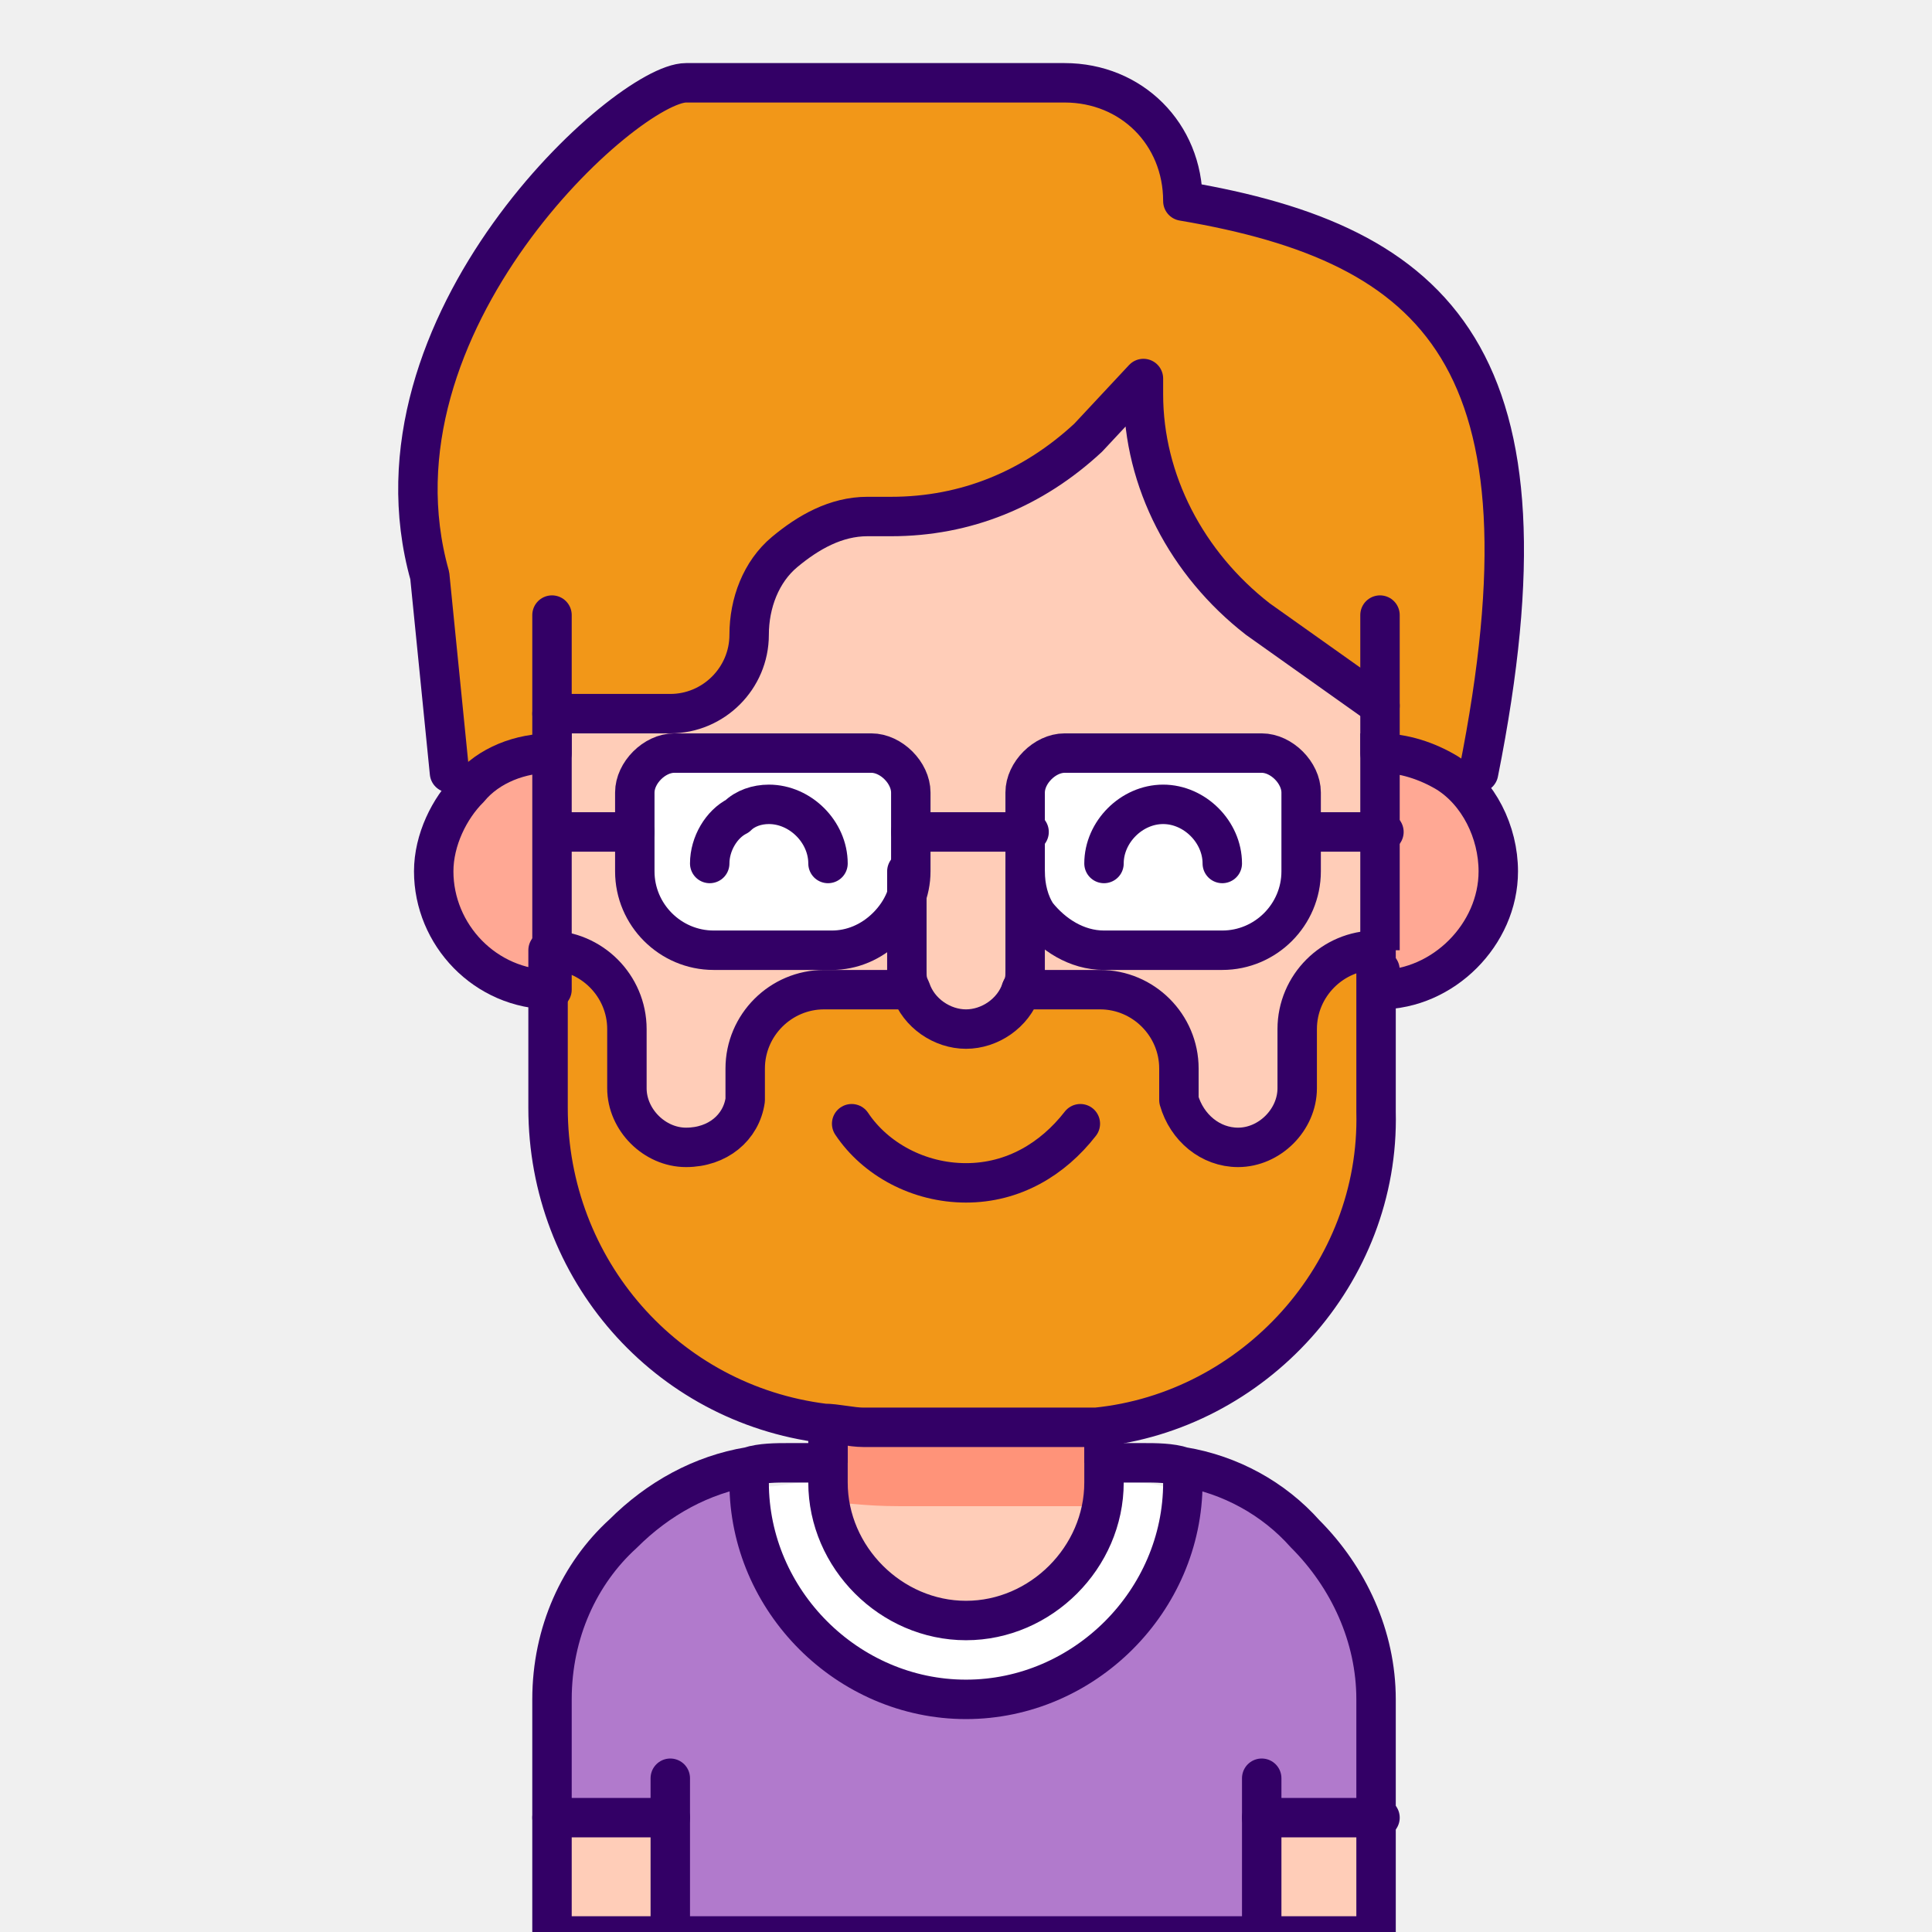
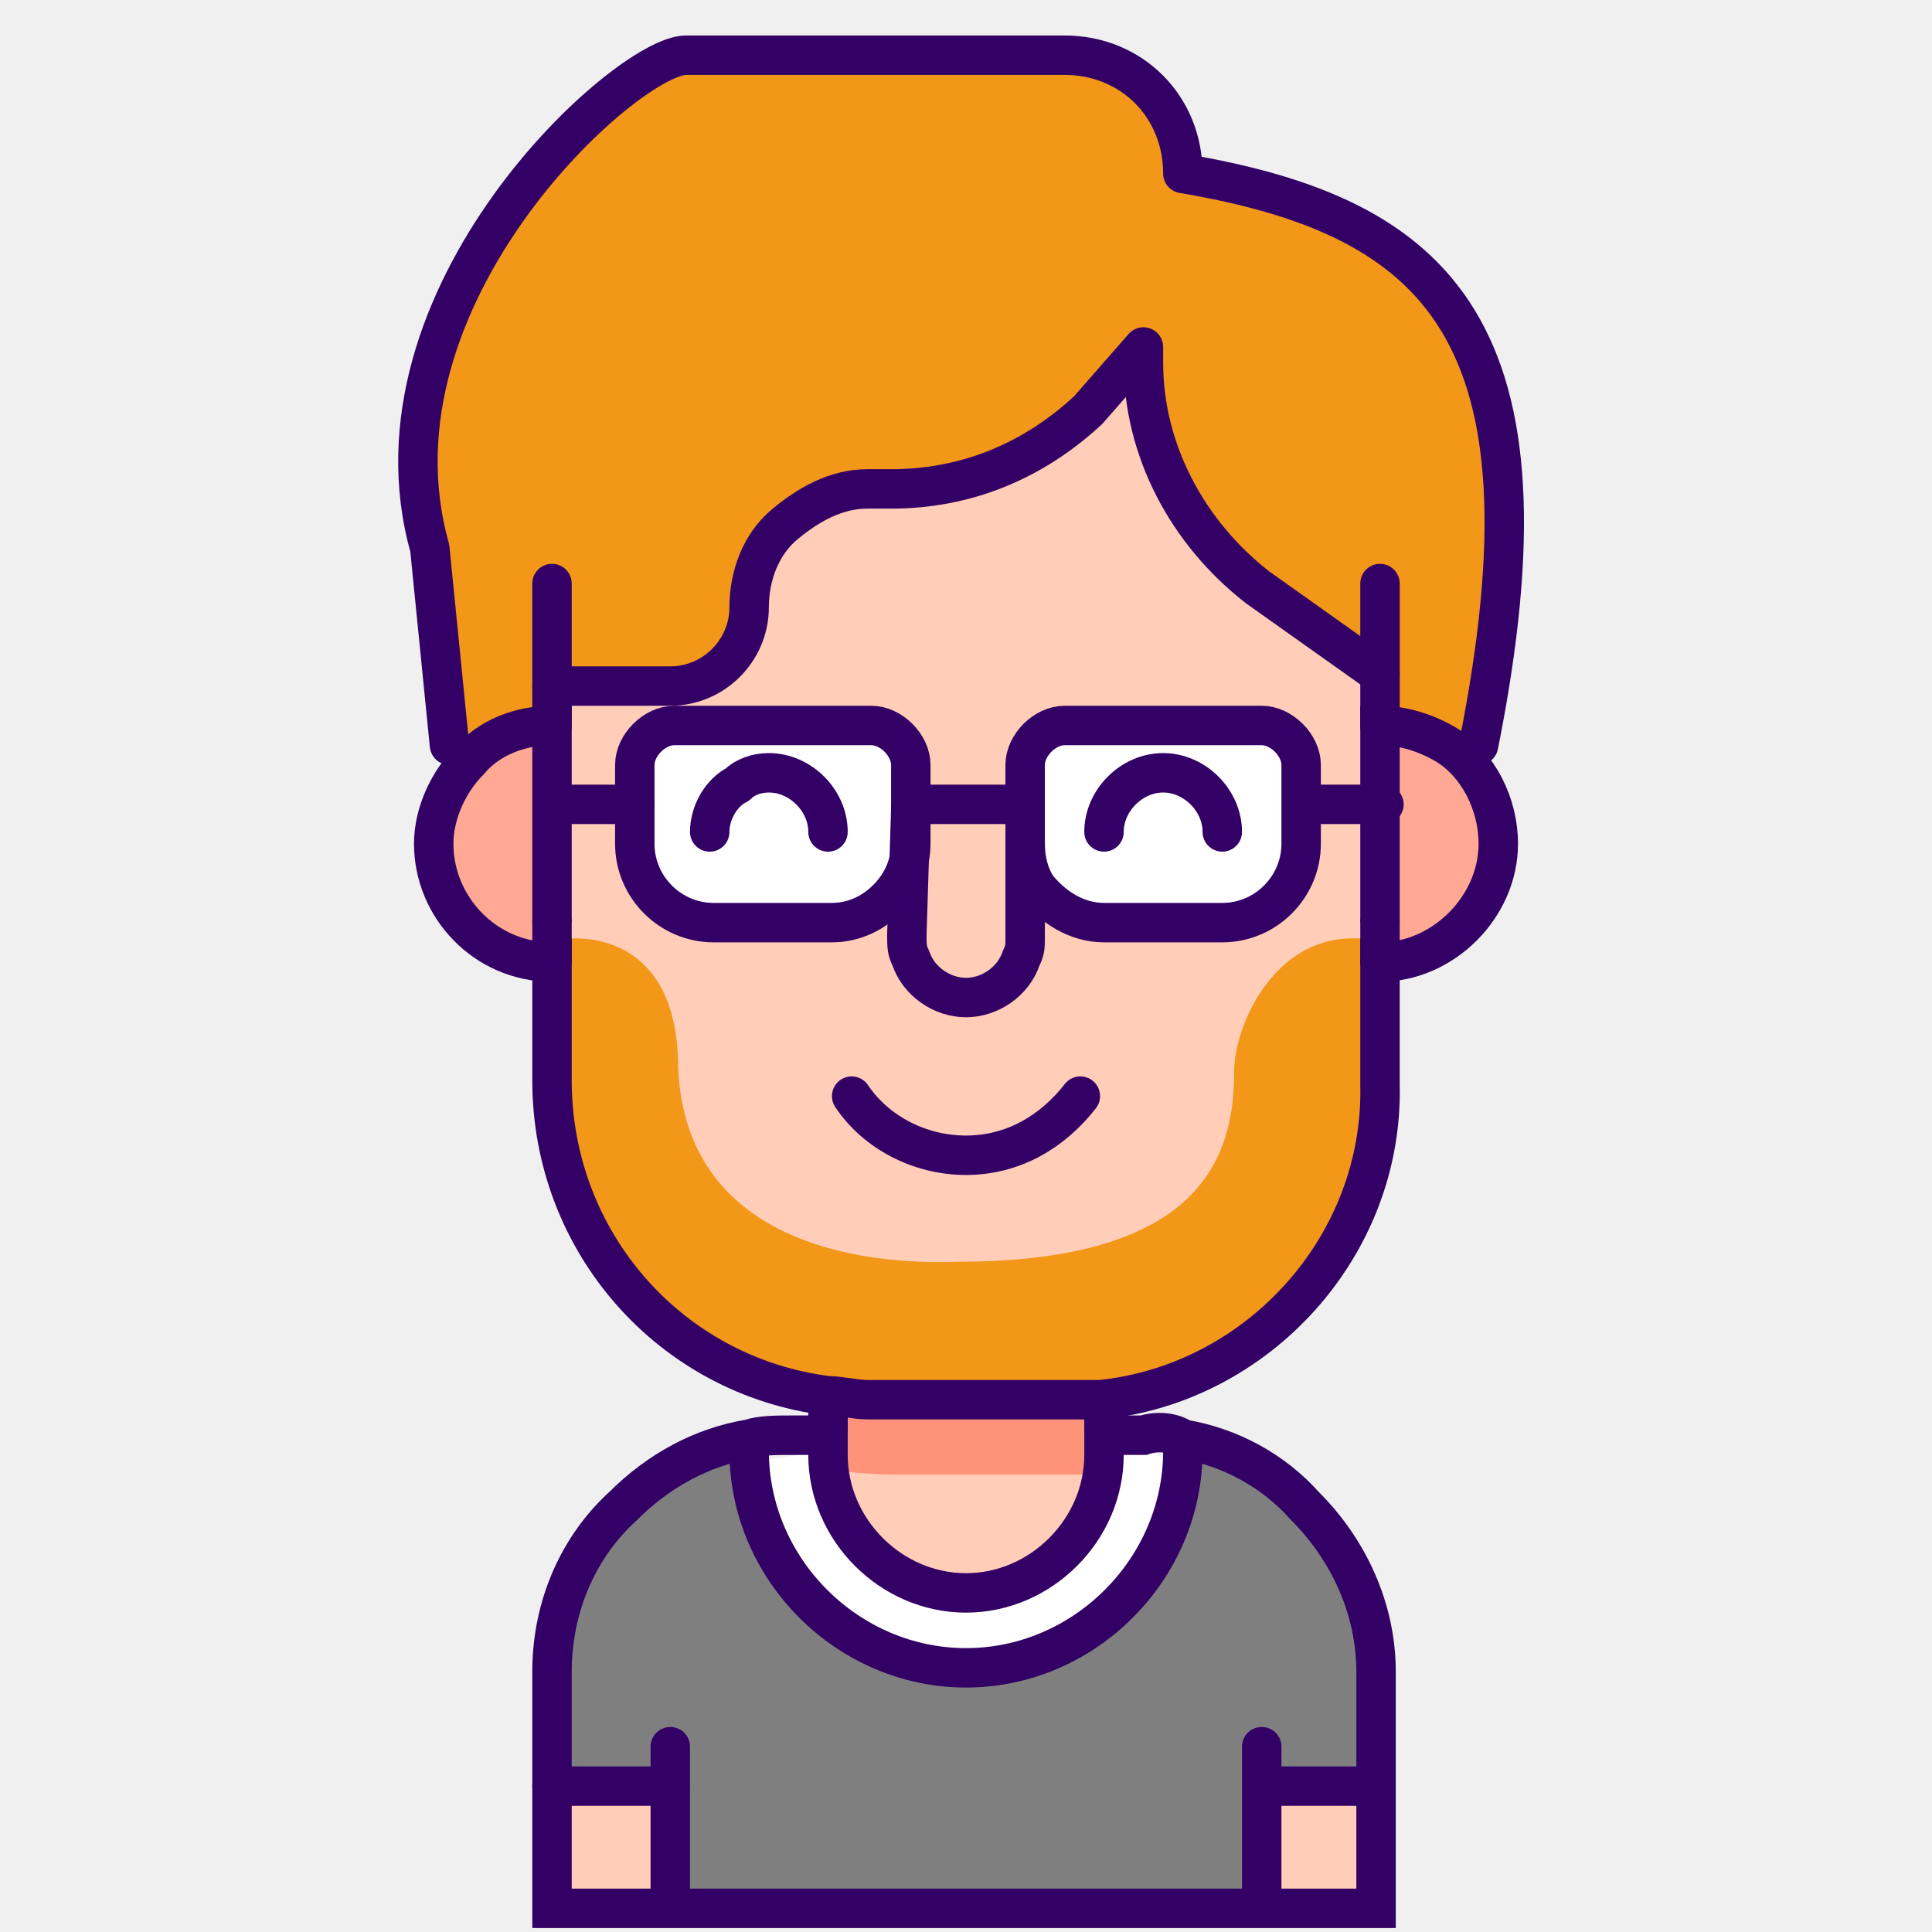
<svg xmlns="http://www.w3.org/2000/svg" version="1.1" id="Layer_1" x="0px" y="0px" viewBox="0 0 49 49" style="enable-background:new 0 0 49 49;" xml:space="preserve">
  <style type="text/css">
	.st0{fill:#FFFFFF;}
	.st1{fill:#F29718;}
	.st2{fill:#FFA894;}
	.st3{fill:#FFCDB8;}
- 	.st4{fill:#B17ACC;}
+ 	.st4{fill:#7F7F7F;}
	.st5{fill:#FF9379;}
	.st6{fill:none;stroke:#330066;stroke-linecap:round;stroke-linejoin:round;stroke-miterlimit:10;}
- 	.st7{fill:none;stroke:#330066;stroke-miterlimit:10;}
+ 	.st7{fill:none;stroke:#330066;stroke-linejoin:round;stroke-miterlimit:10;}
+ 	.st8{fill:none;stroke:#330066;stroke-miterlimit:10;}
</style>
-   <path class="st0" d="M29.5,37.7c0,0.1,0,0.2,0,0.3c0,2.5-2.2,4.6-5,4.6s-5-2.1-5-4.6c0-0.1,0-0.2,0-0.3c0.3,0,0.6-0.1,0.9-0.1h0.9  V38c0,0.8,0.4,1.6,1,2.1s1.3,0.8,2.2,0.8s1.7-0.3,2.3-0.9c0.6-0.5,0.9-1.2,0.9-2v-0.4h0.9C28.8,37.6,29.2,37.6,29.5,37.7z" />
+   <path class="st0" d="M29.5,37c0,0.1,0,0.2,0,0.3c0,2.5-2.2,4.6-5,4.6s-5-2.1-5-4.6c0-0.1,0-0.2,0-0.3c0.3,0,0.6-0.1,0.9-0.1h0.9v0.4  c0,0.8,0.4,1.6,1,2.1s1.3,0.8,2.2,0.8s1.7-0.3,2.3-0.9c0.6-0.5,0.9-1.2,0.9-2v-0.4h0.9C28.8,36.8,29.2,36.8,29.5,37z" />
  <g>
-     <path class="st1" d="M14,18.1v1c-0.8,0-1.6,0.3-2.1,0.9l-0.4-0.4l-0.5-5C9.1,8.2,15.9,2.1,17.4,2.1H27c1.7,0,3,1.3,3,3   c6.5,1.1,9.6,4,7.5,14.5h-0.9c-0.5-0.3-1.1-0.5-1.7-0.5v-1.2l-3.1-2.2c-1.8-1.3-2.9-3.4-2.9-5.7V9.6c-1.5,1.5-3.1,3.5-6.4,3.5h-0.6   c-1.7,0-3,1.3-3,3c0,1.1-0.9,2-2,2H14L14,18.1z" />
-     <path class="st2" d="M38,22.1c0,1.6-1.4,3-3,3c0-3.5,0-2.5,0-6C36.7,19.1,38,20.5,38,22.1z" />
-     <rect x="32" y="46.1" class="st3" width="3" height="3" />
-     <path class="st4" d="M17,46.1h-3v-3c0-3,2.2-5.4,5-5.9l0.1,0.4c0,3,2.5,5.5,5.5,5.5s5.5-2.5,5.5-5.5l0.1-0.4   c2.8,0.5,4.9,2.9,4.9,5.9v3h-3v3H17V46.1L17,46.1z" />
-     <path class="st3" d="M28,37.6c0,1.9-1.6,3.5-3.5,3.5S21,39.5,21,37.6c0-0.1,0-1.6,0-1.6h7C28,36.1,28,37.2,28,37.6z" />
-     <path class="st5" d="M28,36.1c0,0-6.2,0-7-0.1c0,0.1,0,1.5,0,1.6c0,0.2,0,0.3,0,0.5c0.4,0,0.9,0.1,1.8,0.1h4.1c0.3,0,0.6,0,0.9,0   c0-0.2,0-0.5,0-0.5L28,36.1z" />
-     <path class="st1" d="M35,24.1c-1.1,0-2,0.9-2,2c0,0.9,0,0.7,0,1.5s-0.7,1.5-1.5,1.5c-0.7,0-1.3-0.5-1.5-1.2c0-0.2,0-0.6,0-0.8   c0-1.1-0.9-2-2-2h-2.1c-0.2,0.6-0.8,1-1.4,1c-0.7,0-1.2-0.4-1.4-1H21c-1.1,0-2,0.9-2,2c0,0.2,0,0.6,0,0.8c-0.1,0.7-0.7,1.2-1.5,1.2   S16,28.4,16,27.6c0-0.9,0-0.7,0-1.5c0-1.1-0.9-2-2-2c0,1.3,0,0.5,0,4c0,4.1,3,7.5,7,8c0.7,0.1,1.1,0.1,6,0.1c4.5,0,8-3.7,8-8   C35,24.6,35,25.5,35,24.1z" />
-     <path class="st3" d="M31.8,15.7C30,14.4,29,12.3,29,10V9.6c-1.5,1.5-3.1,3.5-6.4,3.5H22c-1.7,0-3,1.3-3,3c0,1.1-0.9,2-2,2h-3l0,0   c0,3.5,0,2.5,0,6c1.1,0,2,0.9,2,2c0,0.9,0,0.7,0,1.5s0.7,1.5,1.5,1.5s1.5-0.7,1.5-1.5v-0.5c0-1.1,0.9-2,2-2h2   c0.5,1.3,2.4,1.3,2.8,0H28c1.1,0,2,0.9,2,2c0,0.2,0,0.6,0,0.8c0.1,0.7,0.7,1.2,1.5,1.2s1.5-0.7,1.5-1.5c0-0.9,0-0.7,0-1.5   c0-1.1,0.9-2,2-2c0-2.6,0-3.7,0-6.2L31.8,15.7z" />
-     <rect x="14" y="46.1" class="st3" width="3" height="3" />
-     <path class="st2" d="M14,25.1c-2.7,0-4-3.2-2.1-5.1c0.5-0.5,1.3-0.9,2.1-0.9C14,22.6,14,21.6,14,25.1z" />
+     <path class="st1" d="M14,17.4v1c-0.8,0-1.6,0.3-2.1,0.9l-0.4-0.4l-0.5-5C9.1,7.4,15.9,1.3,17.4,1.3H27c1.7,0,3,1.3,3,3   c6.5,1.1,9.6,4,7.5,14.5h-0.9c-0.5-0.3-1.1-0.5-1.7-0.5v-1.2l-3.1-2.2c-1.8-1.3-2.9-3.4-2.9-5.7V8.8c-1.5,1.5-3.1,3.5-6.4,3.5h-0.6   c-1.7,0-3,1.3-3,3c0,1.1-0.9,2-2,2H14L14,17.4z" />
+     <path class="st2" d="M38,21.4c0,1.6-1.4,3-3,3c0-3.5,0-2.5,0-6C36.7,18.4,38,19.8,38,21.4z" />
+     <rect x="32" y="45.3" class="st3" width="3" height="3" />
+     <path class="st4" d="M17,45.3h-3v-3c0-3,2.2-5.4,5-5.9l0.1,0.4c0,3,2.5,5.5,5.5,5.5s5.5-2.5,5.5-5.5l0.1-0.4   c2.8,0.5,4.9,2.9,4.9,5.9v3h-3v3H17V45.3L17,45.3z" />
+     <path class="st3" d="M28,36.8c0,1.9-1.6,3.5-3.5,3.5S21,38.8,21,36.8c0-0.1,0-1.6,0-1.6h7C28,35.3,28,36.5,28,36.8z" />
+     <path class="st5" d="M28,35.3c0,0-6.2,0-7-0.1c0,0.1,0,1.5,0,1.6c0,0.2,0,0.3,0,0.5c0.4,0,0.9,0.1,1.8,0.1h4.1c0.3,0,0.6,0,0.9,0   c0-0.2,0-0.5,0-0.5L28,35.3z" />
+     <path class="st3" d="M31.8,15C30,13.7,29,11.5,29,9.2V8.8c-1.5,1.5-3.1,3.5-6.4,3.5H22c-1.7,0-3,1.3-3,3c0,1.1-0.9,2-2,2h-3   c0,3.5,0,2.5,0,6c0,1.3,0,0.5,0,4c0,4.1,3,7.5,7,8c0.7,0.1,1.1,0.1,6,0.1c4.5,0,8-3.7,8-8c0-3.6,0-2.7,0-4.1c0-2.6,0-3.7,0-6.2   L31.8,15z" />
+     <rect x="14" y="45.3" class="st3" width="3" height="3" />
+     <path class="st2" d="M14,24.4c-2.7,0-4-3.2-2.1-5.1c0.5-0.5,1.3-0.9,2.1-0.9C14,21.9,14,20.9,14,24.4z" />
  </g>
+   <path class="st1" d="M21,35.3c0.7,0.1,1.1,0.1,6,0.1c4.5,0,8-3.7,8-8c0-3.1,0-2.9,0-3.6h-0.7c-2,0-3,2.2-3,3.4c0,2.1-0.8,4.8-7,4.8  c-2.5,0.1-6.9-0.5-7.1-4.9c0-3.1-2-3.3-2.6-3.3H14c0,0.7,0,0.6,0,3.5C14,31.5,17,34.8,21,35.3z" />
  <g>
-     <path class="st0" d="M32.1,19.1h-2.5h-2.5c-0.5,0-1,0.5-1,1c0,1.7-0.1,2.4,0.3,3.1c0.4,0.5,1,0.9,1.7,0.9h1.5h1.5c1.1,0,2-0.9,2-2   c0-0.7,0-1.3,0-2C33.1,19.6,32.6,19.1,32.1,19.1z" />
-     <path class="st0" d="M22.1,19.1h-2.5h-2.5c-0.5,0-1,0.5-1,1c0,0.7,0,1.3,0,2c0,1.1,0.9,2,2,2h1.5h1.5c1.1,0,2-0.9,2-2   c0-0.7,0-1.3,0-2C23.1,19.6,22.6,19.1,22.1,19.1z" />
-     <path class="st6" d="M19.6,24.1h-1.5c-1.1,0-2-0.9-2-2v-1v-1c0-0.5,0.5-1,1-1h2.5h2.5c0.5,0,1,0.5,1,1v1v1c0,0.5-0.2,1-0.6,1.4   s-0.9,0.6-1.4,0.6H19.6z" />
-     <line class="st6" x1="14.1" y1="21.1" x2="16.1" y2="21.1" />
-     <line class="st6" x1="33.1" y1="21.1" x2="35.1" y2="21.1" />
-     <line class="st6" x1="23.1" y1="21.1" x2="26.1" y2="21.1" />
+     <path class="st0" d="M32.1,18.4h-2.5h-2.5c-0.5,0-1,0.5-1,1c0,1.7-0.1,2.4,0.3,3.1c0.4,0.5,1,0.9,1.7,0.9h1.5h1.5c1.1,0,2-0.9,2-2   c0-0.7,0-1.3,0-2C33.1,18.9,32.6,18.4,32.1,18.4z" />
+     <path class="st0" d="M22.1,18.4h-2.5h-2.5c-0.5,0-1,0.5-1,1c0,0.7,0,1.3,0,2c0,1.1,0.9,2,2,2h1.5h1.5c1.1,0,2-0.9,2-2   c0-0.7,0-1.3,0-2C23.1,18.9,22.6,18.4,22.1,18.4z" />
+     <path class="st6" d="M19.6,23.4h-1.5c-1.1,0-2-0.9-2-2v-1v-1c0-0.5,0.5-1,1-1h2.5h2.5c0.5,0,1,0.5,1,1v1v1c0,0.5-0.2,1-0.6,1.4   s-0.9,0.6-1.4,0.6H19.6z" />
+     <line class="st6" x1="14.1" y1="20.4" x2="16.1" y2="20.4" />
+     <line class="st6" x1="33.1" y1="20.4" x2="35.1" y2="20.4" />
+     <line class="st7" x1="23.1" y1="20.4" x2="26.1" y2="20.4" />
  </g>
-   <path class="st6" d="M26.3,23.2c-0.2-0.3-0.3-0.7-0.3-1.1v-1v-1c0-0.5,0.5-1,1-1h2.5H32c0.5,0,1,0.5,1,1v1v1c0,1.1-0.9,2-2,2h-1.5  H28C27.3,24.1,26.7,23.7,26.3,23.2z" />
+   <path class="st6" d="M26.3,22.5c-0.2-0.3-0.3-0.7-0.3-1.1v-1v-1c0-0.5,0.5-1,1-1h2.5H32c0.5,0,1,0.5,1,1v1v1c0,1.1-0.9,2-2,2h-1.5  H28C27.3,23.4,26.7,23,26.3,22.5z" />
  <g>
-     <polyline class="st6" points="14,19.1 14,18.1 14,15.6  " />
-     <path class="st6" d="M14,25.1c0-0.2,0-0.3,0-0.5" />
-     <path class="st6" d="M35,24.6c0,0.2,0,0.3,0,0.5" />
-     <polyline class="st6" points="35,15.6 35,17.9 35,19.1  " />
-     <line class="st7" x1="21" y1="37.1" x2="21" y2="36.1" />
-     <line class="st7" x1="28" y1="37.1" x2="28" y2="36.1" />
-     <path class="st7" d="M35,24.1v-5c0.6,0,1.2,0.2,1.7,0.5c0.8,0.5,1.3,1.5,1.3,2.5c0,1.6-1.4,3-3,3" />
-     <path class="st7" d="M14,24.1v-5c-0.8,0-1.6,0.3-2.1,0.9c-0.5,0.5-0.9,1.3-0.9,2.1c0,1.6,1.3,3,3,3" />
-     <polyline class="st6" points="17,45.1 17,46.1 17,49.1  " />
-     <polyline class="st6" points="32,45.1 32,46.1 32,49.1  " />
-     <path class="st6" d="M23,22.1v2.5c0,0.2,0,0.3,0.1,0.5c0.2,0.6,0.8,1,1.4,1s1.2-0.4,1.4-1c0.1-0.2,0.1-0.3,0.1-0.5v-2.5" />
-     <path class="st6" d="M18,21.9c0-0.5,0.3-1,0.7-1.2c0.2-0.2,0.5-0.3,0.8-0.3c0.8,0,1.5,0.7,1.5,1.5" />
-     <path class="st6" d="M28,21.9c0-0.8,0.7-1.5,1.5-1.5s1.5,0.7,1.5,1.5" />
-     <path class="st6" d="M11.4,19.6l-0.5-5c-1.8-6.4,5-12.5,6.5-12.5H27c1.7,0,3,1.3,3,3c6.5,1.1,9.6,4,7.5,14.5" />
-     <path class="st6" d="M14,18.1h3c1.1,0,2-0.9,2-2c0-0.8,0.3-1.6,0.9-2.1s1.3-0.9,2.1-0.9h0.6c1.9,0,3.6-0.7,5-2L29,9.6V10   c0,2.2,1.1,4.3,2.9,5.7l3.1,2.2" />
-     <line class="st6" x1="14" y1="46.1" x2="17" y2="46.1" />
-     <line class="st6" x1="32" y1="46.1" x2="35" y2="46.1" />
-     <path class="st6" d="M23,25.1h-2.1c-1.1,0-2,0.9-2,2v0.5c0,0.1,0,0.2,0,0.3c-0.1,0.7-0.7,1.2-1.5,1.2s-1.5-0.7-1.5-1.5v-0.5v-1   c0-1.1-0.9-2-2-2v0.5v0.5v3c0,4.1,3,7.5,7,8c0.3,0,0.7,0.1,1,0.1h5c0.3,0,0.6,0,0.9,0c4-0.4,7.2-3.9,7.1-8v-3v-0.6v-0.5   c-1.1,0-2,0.9-2,2v1v0.5c0,0.8-0.7,1.5-1.5,1.5c-0.7,0-1.3-0.5-1.5-1.2c0-0.1,0-0.2,0-0.3v-0.5c0-1.1-0.9-2-2-2h-2" />
-     <path class="st6" d="M30,37.6c0,3-2.5,5.5-5.5,5.5S19,40.6,19,37.6" />
-     <path class="st7" d="M30,37.2c1.2,0.2,2.3,0.8,3.1,1.7c1.1,1.1,1.8,2.6,1.8,4.2v3v3h-3H17h-3v-3v-3c0-1.7,0.7-3.2,1.8-4.2   c0.9-0.9,2-1.5,3.2-1.7c0.3-0.1,0.7-0.1,1-0.1h1v0.5c0,1.9,1.6,3.5,3.5,3.5s3.5-1.6,3.5-3.5v-0.5h1C29.3,37.1,29.7,37.1,30,37.2z" />
-     <path class="st6" d="M21.6,28.5c0.6,0.9,1.7,1.5,2.9,1.5s2.2-0.6,2.9-1.5" />
+     <polyline class="st6" points="14,18.4 14,17.4 14,14.8  " />
+     <path class="st6" d="M14,24.4c0-0.2,0-0.3,0-0.5" />
+     <path class="st6" d="M35,23.9c0,0.2,0,0.3,0,0.5" />
+     <polyline class="st6" points="35,14.8 35,17.1 35,18.4  " />
+     <line class="st8" x1="21" y1="36.3" x2="21" y2="35.3" />
+     <line class="st8" x1="28" y1="36.3" x2="28" y2="35.3" />
+     <path class="st8" d="M35,23.4v-5c0.6,0,1.2,0.2,1.7,0.5c0.8,0.5,1.3,1.5,1.3,2.5c0,1.6-1.4,3-3,3" />
+     <path class="st8" d="M14,23.4v-5c-0.8,0-1.6,0.3-2.1,0.9c-0.5,0.5-0.9,1.3-0.9,2.1c0,1.6,1.3,3,3,3" />
+     <polyline class="st6" points="17,44.3 17,45.3 17,48.3  " />
+     <polyline class="st6" points="32,44.3 32,45.3 32,48.3  " />
+     <path class="st6" d="M23.1,20.5L23,23.7c0,0.3,0,0.4,0.1,0.6c0.2,0.6,0.8,1,1.4,1s1.2-0.4,1.4-1c0.1-0.2,0.1-0.3,0.1-0.5v-2.5" />
+     <path class="st6" d="M18,21.1c0-0.5,0.3-1,0.7-1.2c0.2-0.2,0.5-0.3,0.8-0.3c0.8,0,1.5,0.7,1.5,1.5" />
+     <path class="st6" d="M28,21.1c0-0.8,0.7-1.5,1.5-1.5s1.5,0.7,1.5,1.5" />
+     <path class="st6" d="M11.4,18.9l-0.5-5c-1.8-6.4,5-12.5,6.5-12.5H27c1.7,0,3,1.3,3,3c6.5,1.1,9.6,4,7.5,14.5" />
+     <path class="st6" d="M14,17.4h3c1.1,0,2-0.9,2-2c0-0.8,0.3-1.6,0.9-2.1s1.3-0.9,2.1-0.9h0.6c1.9,0,3.6-0.7,5-2L29,8.8v0.4   c0,2.2,1.1,4.3,2.9,5.7l3.1,2.2" />
+     <line class="st6" x1="14" y1="45.3" x2="17" y2="45.3" />
+     <line class="st7" x1="32" y1="45.3" x2="35" y2="45.3" />
+     <path class="st6" d="M14,23.4v0.5v0.5v3c0,4.1,3,7.5,7,8c0.3,0,0.7,0.1,1,0.1h5c0.3,0,0.6,0,0.9,0c4-0.4,7.2-3.9,7.1-8v-3v-0.6   v-0.5" />
+     <path class="st6" d="M30,36.8c0,3-2.5,5.5-5.5,5.5S19,39.8,19,36.8" />
+     <path class="st8" d="M30,36.5c1.2,0.2,2.3,0.8,3.1,1.7c1.1,1.1,1.8,2.6,1.8,4.2v3v3h-3H17h-3v-3v-3c0-1.7,0.7-3.2,1.8-4.2   c0.9-0.9,2-1.5,3.2-1.7c0.3-0.1,0.7-0.1,1-0.1h1v0.5c0,1.9,1.6,3.5,3.5,3.5s3.5-1.6,3.5-3.5v-0.5h1C29.3,36.3,29.7,36.3,30,36.5z" />
+     <path class="st6" d="M21.6,27.8c0.6,0.9,1.7,1.5,2.9,1.5s2.2-0.6,2.9-1.5" />
  </g>
</svg>
